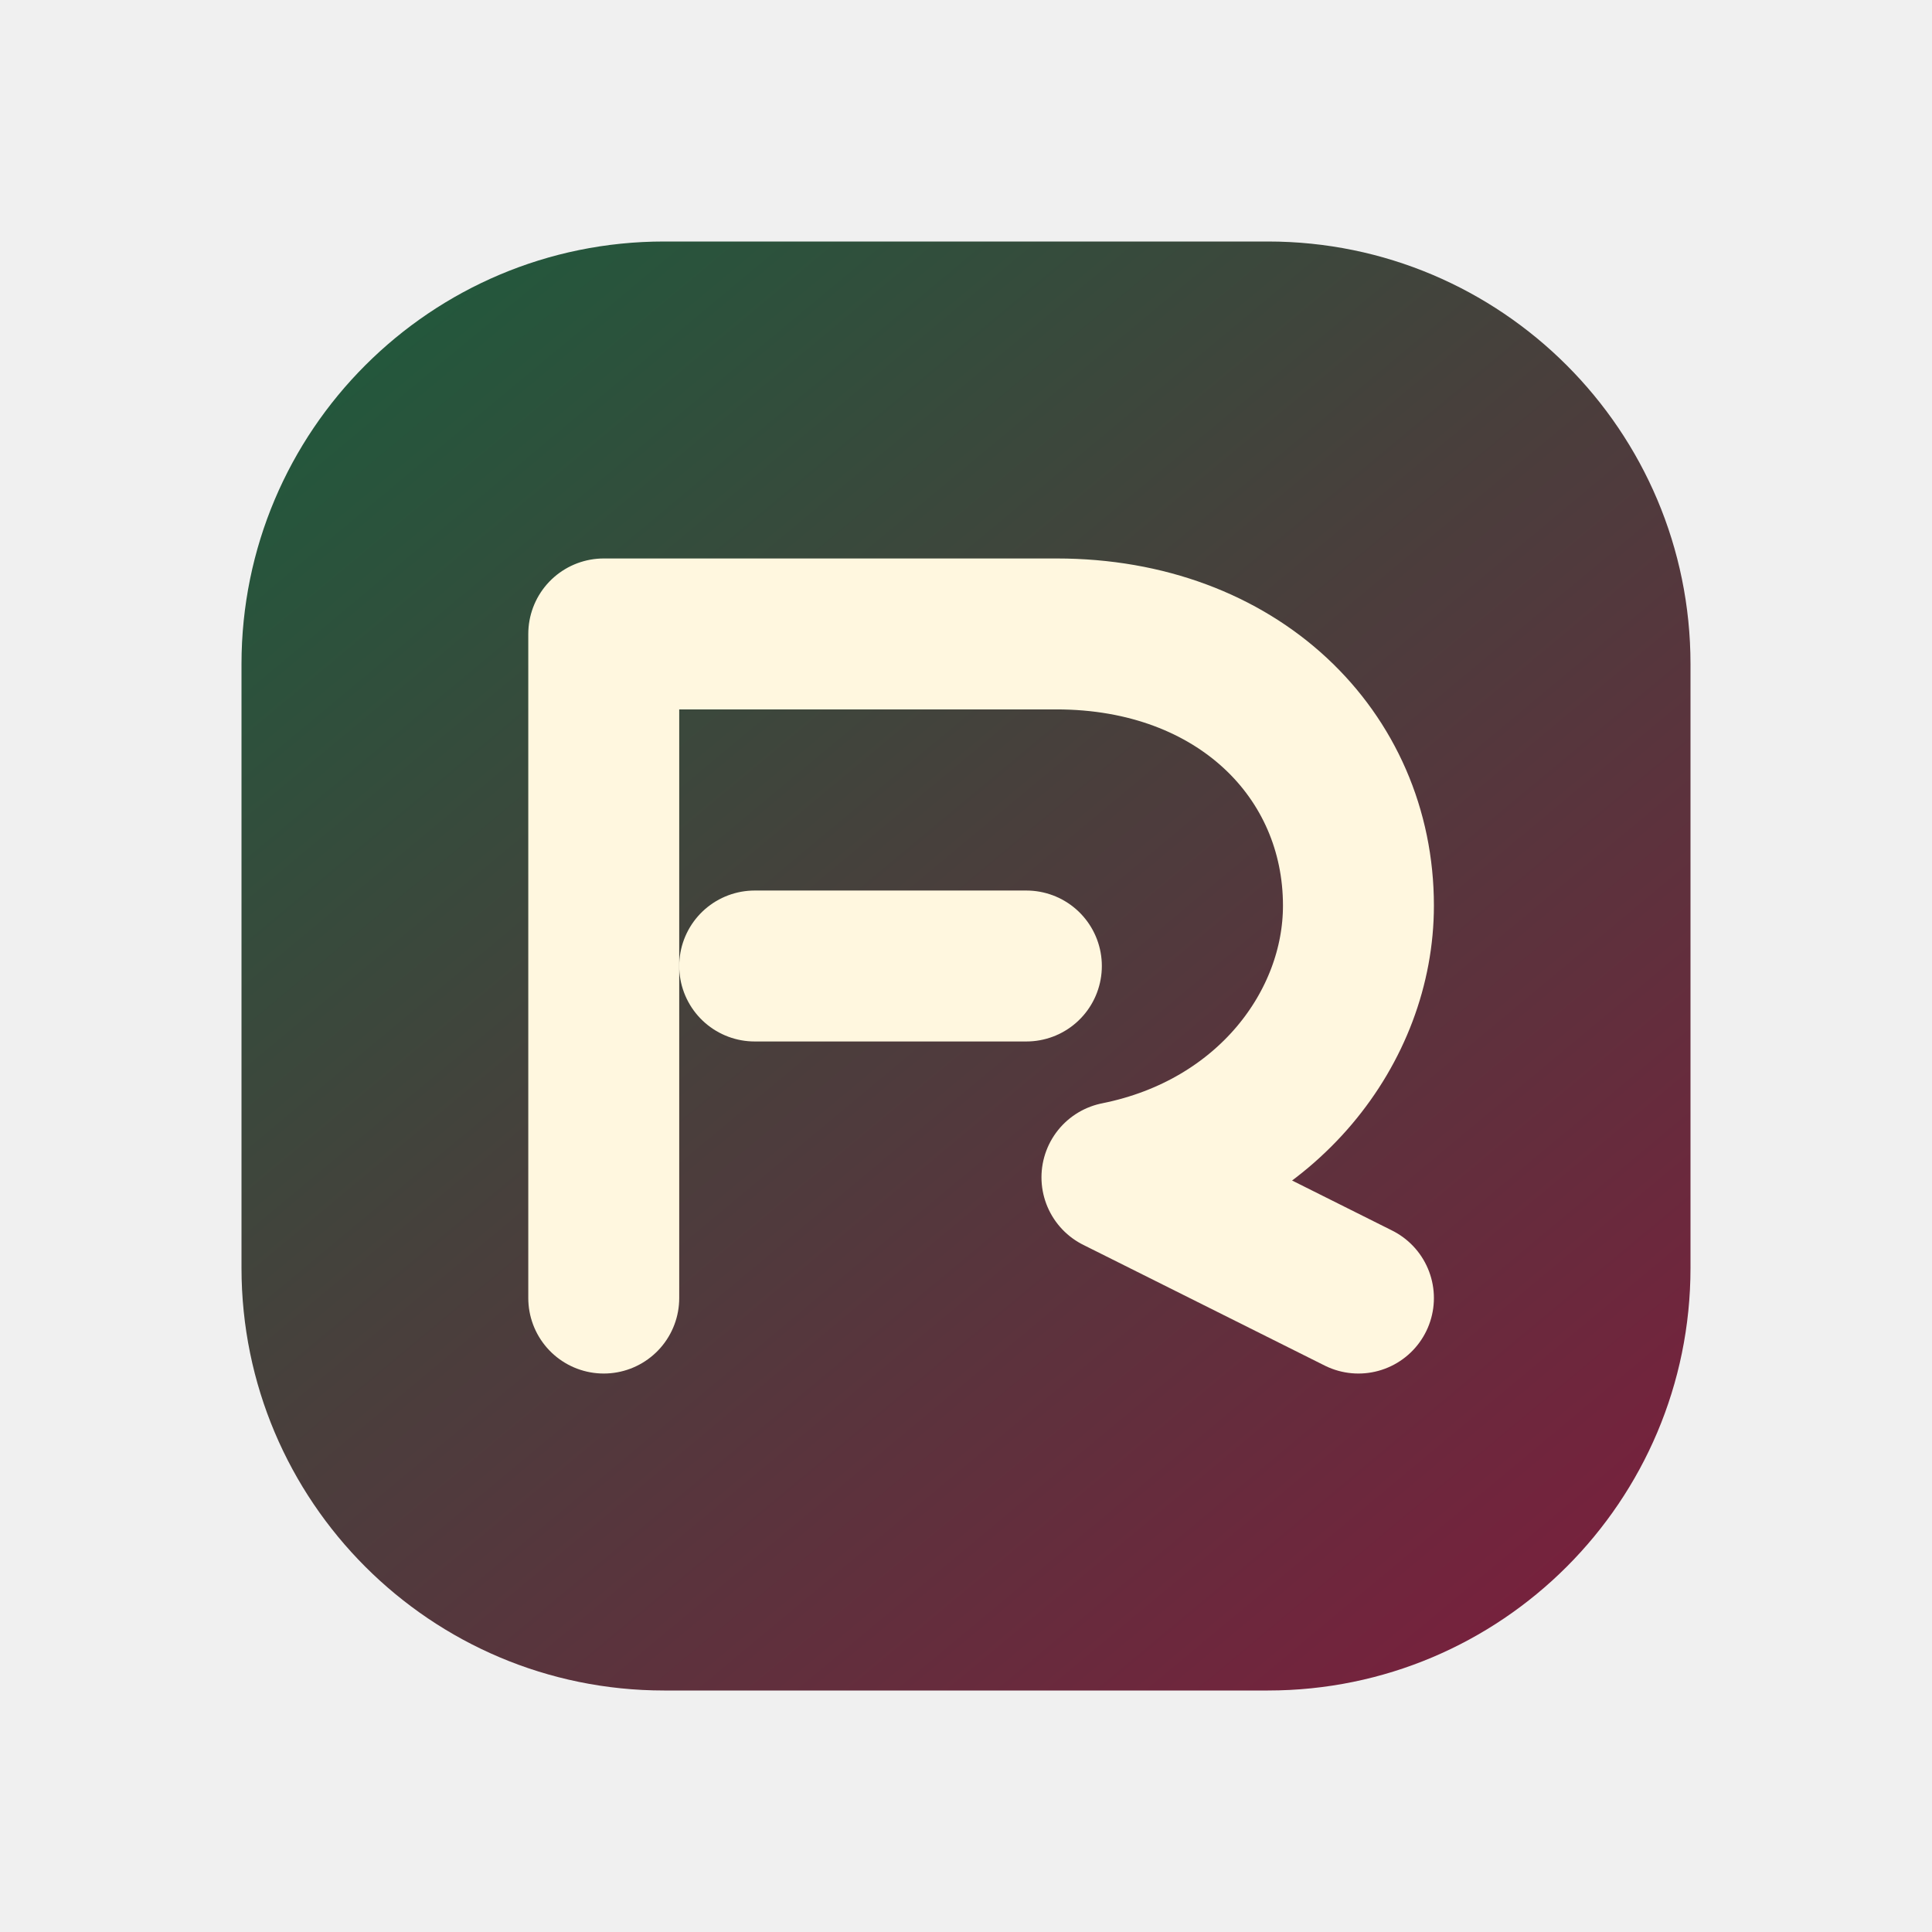
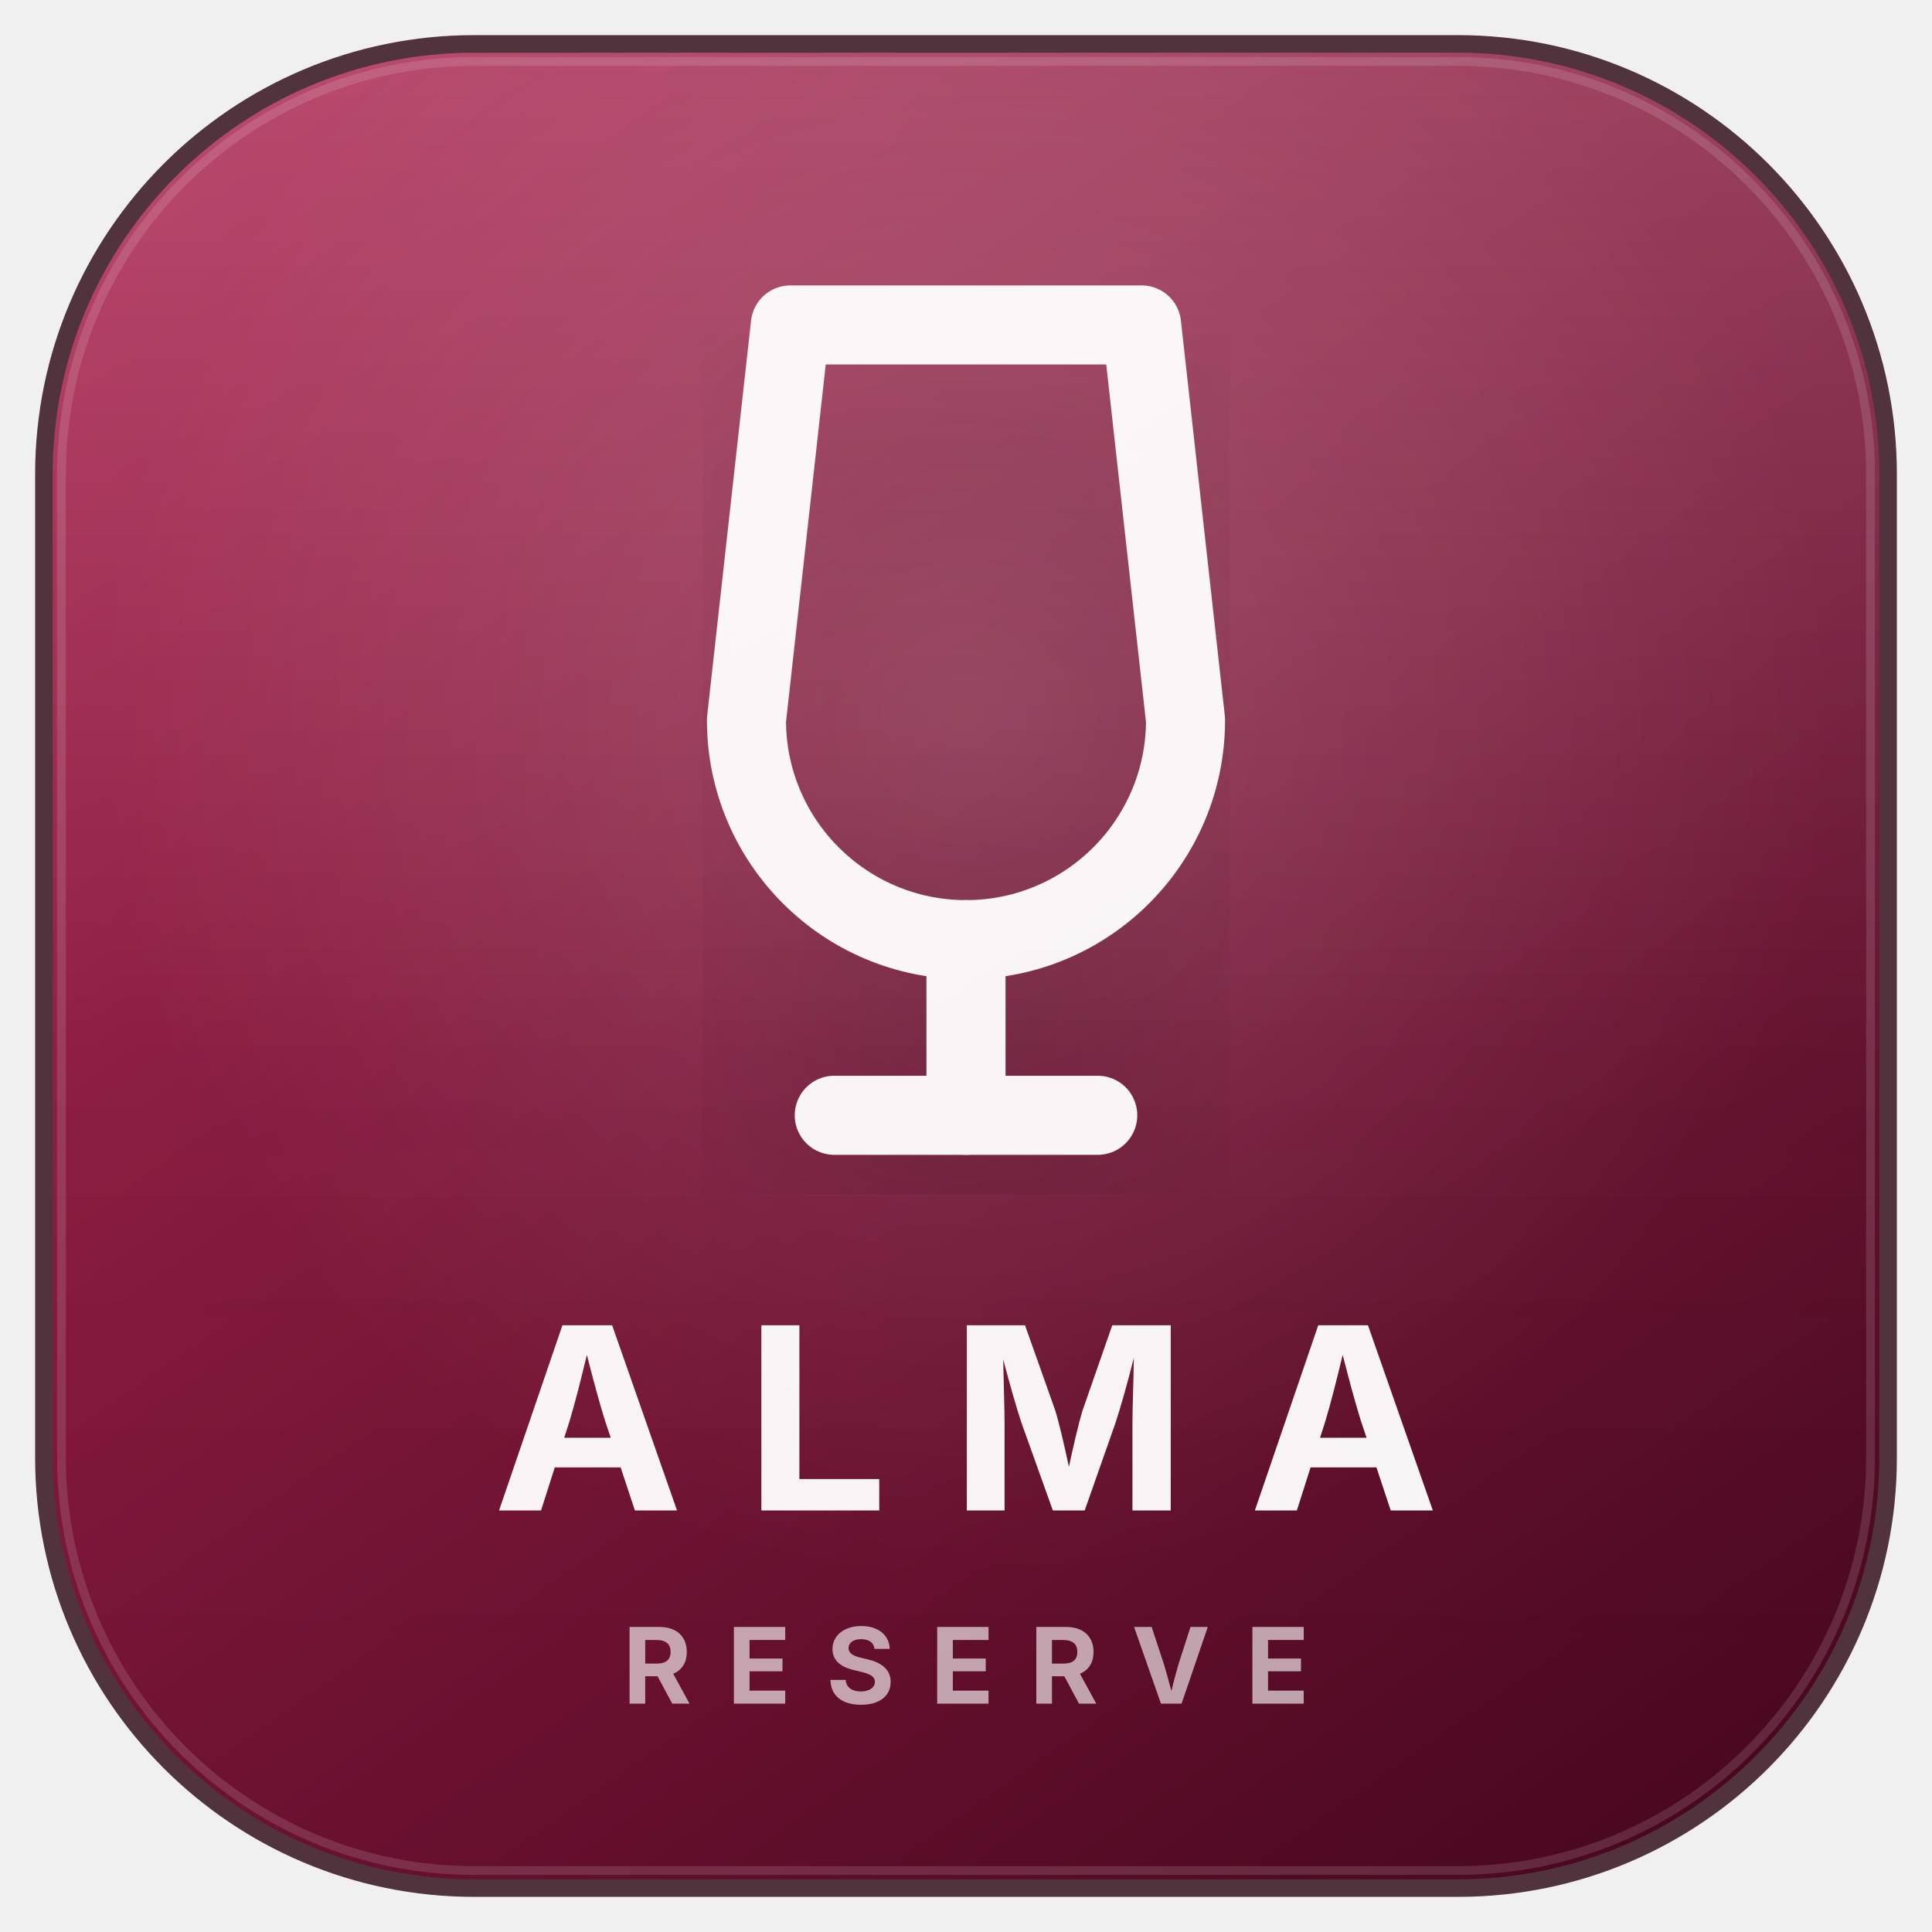
- <svg xmlns="http://www.w3.org/2000/svg" viewBox="0 0 64 64" role="img" aria-label="ALMA Reserve">
+ <svg xmlns="http://www.w3.org/2000/svg" viewBox="0 0 220 220" width="1024" height="1024">
  <defs>
-     <linearGradient id="almaReserveGradient" x1="12" y1="8" x2="52" y2="56" gradientUnits="userSpaceOnUse">
-       <stop stop-color="#1f5a3c" />
-       <stop offset="1" stop-color="#7a1f3d" />
+     <linearGradient id="g_reserve" x1="15%" y1="0%" x2="85%" y2="100%">
+       <stop offset="0%" stop-color="#A8224E" />
+       <stop offset="100%" stop-color="#4A0820" />
    </linearGradient>
+     <radialGradient id="rg_reserve" cx="50%" cy="36%" r="48%">
+       <stop offset="0%" stop-color="rgba(255,255,255,0.15)" />
+       <stop offset="100%" stop-color="rgba(255,255,255,0)" />
+     </radialGradient>
+     <linearGradient id="sh_reserve" x1="0" y1="0" x2="0" y2="1">
+       <stop offset="0%" stop-color="rgba(255,255,255,0.18)" />
+       <stop offset="55%" stop-color="rgba(255,255,255,0.02)" />
+       <stop offset="100%" stop-color="rgba(0,0,0,0)" />
+     </linearGradient>
+     <filter id="f_reserve">
+       <feDropShadow dx="0" dy="2" stdDeviation="3" flood-color="#000" flood-opacity="0.26" />
+     </filter>
  </defs>
-   <rect x="8" y="8" width="48" height="48" rx="14" fill="url(#almaReserveGradient)" />
-   <path d="M20 43V21h15c6 0 10 4 10 9 0 4-3 8-8 9l8 4" fill="none" stroke="#fff7df" stroke-width="5" stroke-linecap="round" stroke-linejoin="round" />
-   <path d="M25 32h9" fill="none" stroke="#fff7df" stroke-width="5" stroke-linecap="round" />
+   <rect x="4" y="4" width="212" height="212" rx="50" fill="#280410" opacity="0.8" />
+   <rect x="6" y="6" width="208" height="208" rx="48" fill="url(#g_reserve)" />
+   <rect x="6" y="6" width="208" height="208" rx="48" fill="url(#rg_reserve)" />
+   <rect x="6" y="6" width="208" height="208" rx="48" fill="url(#sh_reserve)" />
+   <rect x="7" y="7" width="206" height="206" rx="47" fill="none" stroke="rgba(255,255,255,0.13)" stroke-width="1" />
+   <g transform="translate(50 22) scale(5.0)" fill="none" stroke="white" stroke-width="1.8" stroke-linecap="round" stroke-linejoin="round" opacity="0.95" filter="url(#f_reserve)">
+     <path d="M8 3l-1 9a5 5 0 0 0 10 0L16 3H8z" />
+     <line x1="12" y1="17" x2="12" y2="21" />
+     <line x1="9" y1="21" x2="15" y2="21" />
+   </g>
+   <text x="110" y="172" text-anchor="middle" fill="rgba(255,255,255,0.95)" font-family="Inter,-apple-system,Helvetica Neue,Arial,sans-serif" font-size="29" font-weight="700" letter-spacing="7">ALMA</text>
+   <text x="110" y="194" text-anchor="middle" fill="rgba(255,255,255,0.62)" font-family="Inter,-apple-system,Helvetica Neue,Arial,sans-serif" font-size="12" font-weight="700" letter-spacing="4">RESERVE</text>
</svg>
